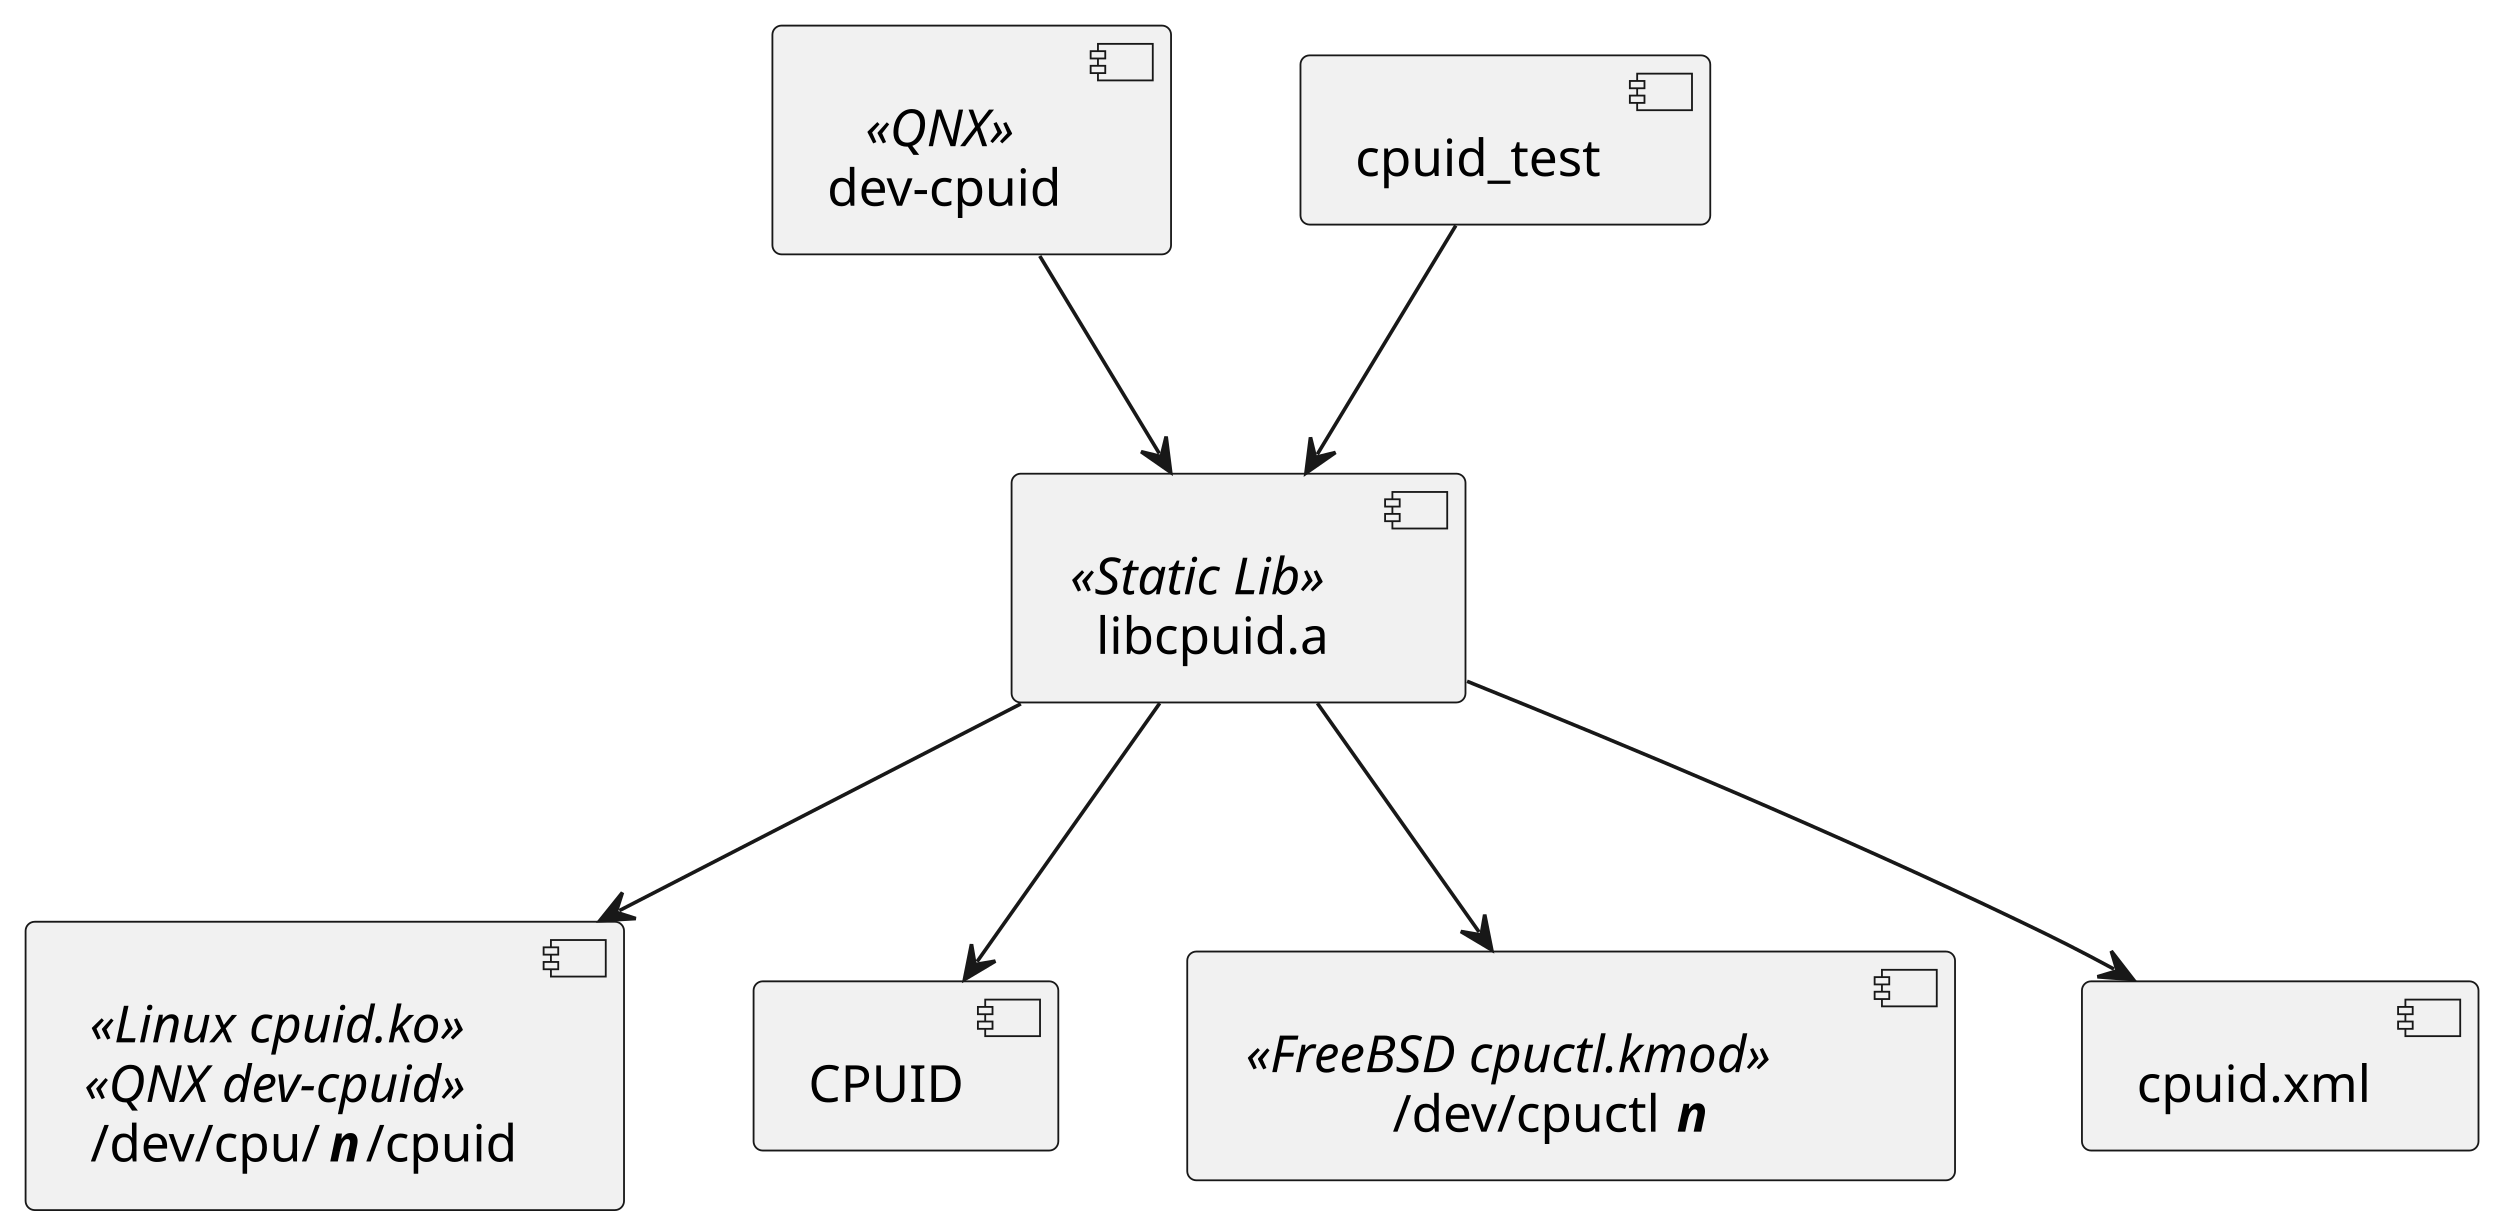
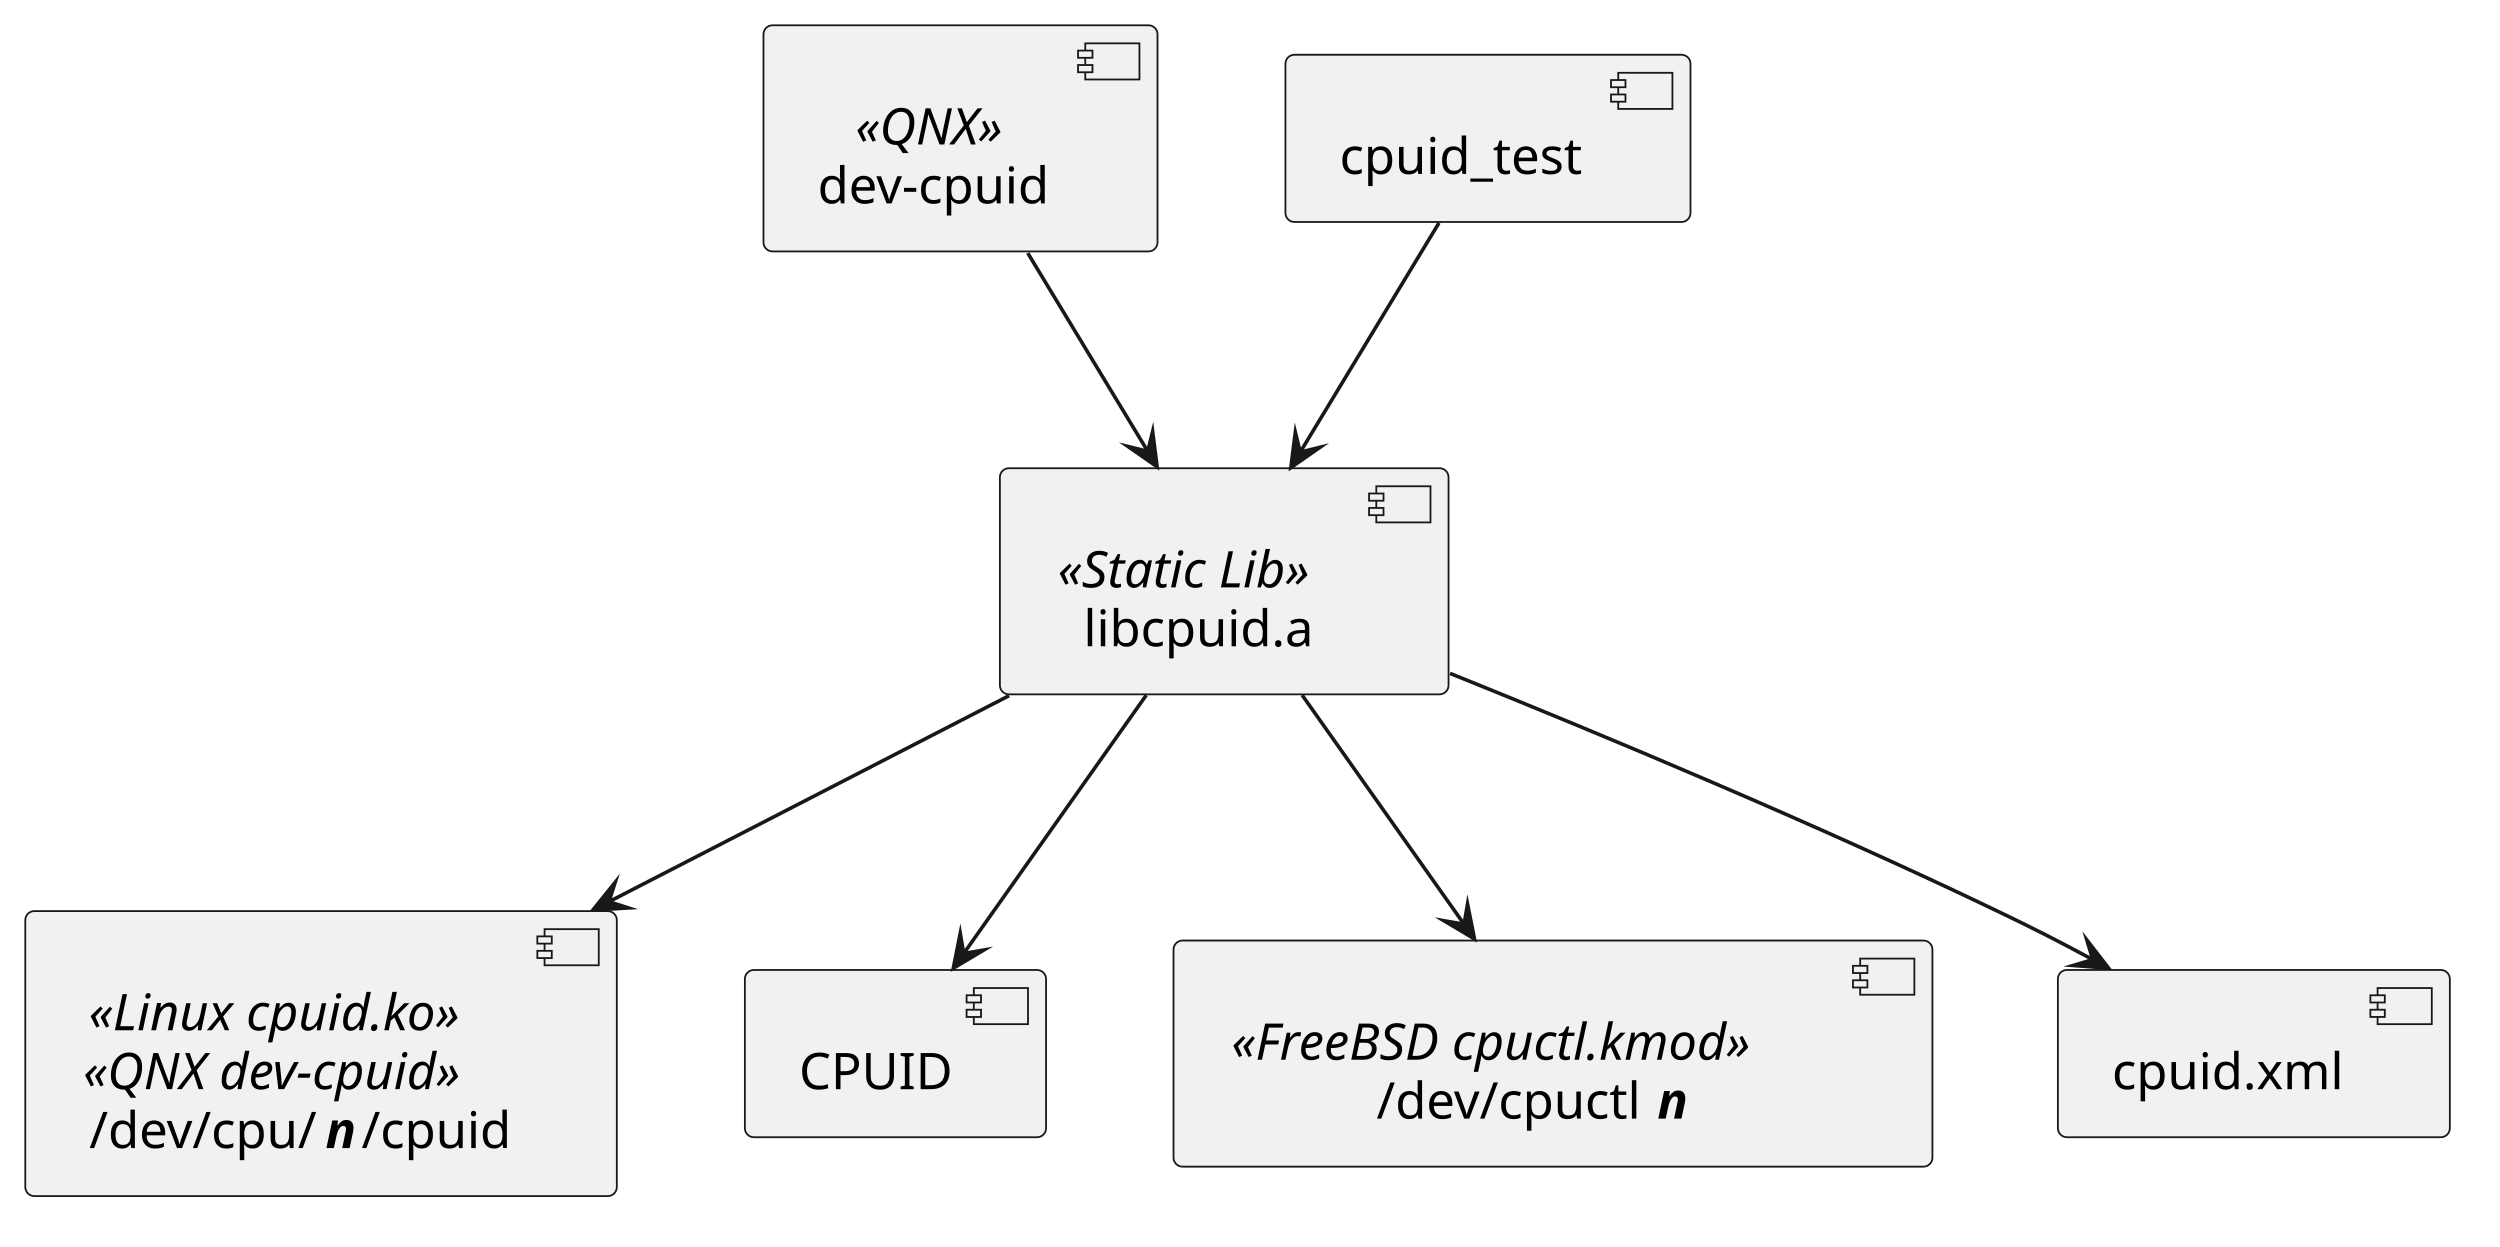
- <svg xmlns="http://www.w3.org/2000/svg" contentStyleType="text/css" data-diagram-type="DESCRIPTION" height="337px" preserveAspectRatio="none" style="width:684px;height:337px;background:#FFFFFF;" version="1.1" viewBox="0 0 684 337" width="684px" zoomAndPan="magnify">
+ <svg xmlns="http://www.w3.org/2000/svg" version="1.1" data-diagram-type="DESCRIPTION" style="width:692px;height:345px;background:#FFFFFF;" width="692px" height="345px" viewBox="0 0 692 345" zoomAndPan="magnify" preserveAspectRatio="none" contentStyleType="text/css">
  <defs />
-   <g>
-     <g class="entity" data-entity="libcpuid" data-source-line="1" data-uid="ent0002" id="entity_libcpuid">
-       <rect fill="#F1F1F1" height="62.594" rx="2.5" ry="2.5" style="stroke:#181818;stroke-width:0.5;" width="124.189" x="276.77" y="129.6" />
-       <rect fill="#F1F1F1" height="10" style="stroke:#181818;stroke-width:0.5;" width="15" x="380.959" y="134.6" />
-       <rect fill="#F1F1F1" height="2" style="stroke:#181818;stroke-width:0.5;" width="4" x="378.959" y="136.6" />
-       <rect fill="#F1F1F1" height="2" style="stroke:#181818;stroke-width:0.5;" width="4" x="378.959" y="140.6" />
-       <text fill="#000000" font-family="sans-serif" font-size="14" font-style="italic" lengthAdjust="spacing" textLength="82.189" x="292.77" y="162.595">«Static Lib»</text>
-       <text fill="#000000" font-family="sans-serif" font-size="14" lengthAdjust="spacing" textLength="67.929" x="299.9" y="178.892">libcpuid.a</text>
+   <g font-family="sans-serif" lengthAdjust="spacing">
+     <g class="entity" data-qualified-name="libcpuid" id="ent0001" data-source-line="2">
+       <rect x="276.77" y="129.6" width="124.188" height="62.594" fill="#F1F1F1" style="stroke:#181818;stroke-width:0.5;" rx="2.5" ry="2.5" />
+       <rect x="380.958" y="134.6" width="15" height="10" fill="#F1F1F1" style="stroke:#181818;stroke-width:0.5;" />
+       <rect x="378.958" y="136.6" width="4" height="2" fill="#F1F1F1" style="stroke:#181818;stroke-width:0.5;" />
+       <rect x="378.958" y="140.6" width="4" height="2" fill="#F1F1F1" style="stroke:#181818;stroke-width:0.5;" />
+       <text x="292.77" y="162.595" fill="#000" font-size="14" textLength="82.188" font-style="italic">«Static Lib»</text>
+       <text x="299.9" y="178.892" fill="#000" font-size="14" textLength="67.929">libcpuid.a</text>
    </g>
-     <g class="entity" data-entity="linux" data-source-line="2" data-uid="ent0003" id="entity_linux">
-       <rect fill="#F1F1F1" height="78.891" rx="2.5" ry="2.5" style="stroke:#181818;stroke-width:0.5;" width="163.734" x="7" y="252.19" />
-       <rect fill="#F1F1F1" height="10" style="stroke:#181818;stroke-width:0.5;" width="15" x="150.734" y="257.19" />
-       <rect fill="#F1F1F1" height="2" style="stroke:#181818;stroke-width:0.5;" width="4" x="148.734" y="259.19" />
-       <rect fill="#F1F1F1" height="2" style="stroke:#181818;stroke-width:0.5;" width="4" x="148.734" y="263.19" />
-       <text fill="#000000" font-family="sans-serif" font-size="14" font-style="italic" lengthAdjust="spacing" textLength="118.658" x="24.538" y="285.185">«Linux cpuid.ko»</text>
-       <text fill="#000000" font-family="sans-serif" font-size="14" font-style="italic" lengthAdjust="spacing" textLength="121.734" x="23" y="301.482">«QNX dev-cpuid»</text>
-       <text fill="#000000" font-family="sans-serif" font-size="14" lengthAdjust="spacing" textLength="65.393" x="24.712" y="317.779">/dev/cpu/</text>
-       <text fill="#000000" font-family="sans-serif" font-size="14" font-style="italic" font-weight="bold" lengthAdjust="spacing" textLength="9.967" x="90.105" y="317.779">n</text>
-       <text fill="#000000" font-family="sans-serif" font-size="14" lengthAdjust="spacing" textLength="42.95" x="100.072" y="317.779">/cpuid</text>
+     <g class="entity" data-qualified-name="linux" id="ent0002" data-source-line="3">
+       <rect x="7" y="252.19" width="163.734" height="78.891" fill="#F1F1F1" style="stroke:#181818;stroke-width:0.5;" rx="2.5" ry="2.5" />
+       <rect x="150.734" y="257.19" width="15" height="10" fill="#F1F1F1" style="stroke:#181818;stroke-width:0.5;" />
+       <rect x="148.734" y="259.19" width="4" height="2" fill="#F1F1F1" style="stroke:#181818;stroke-width:0.5;" />
+       <rect x="148.734" y="263.19" width="4" height="2" fill="#F1F1F1" style="stroke:#181818;stroke-width:0.5;" />
+       <text x="24.538" y="285.185" fill="#000" font-size="14" textLength="118.658" font-style="italic">«Linux cpuid.ko»</text>
+       <text x="23" y="301.482" fill="#000" font-size="14" textLength="121.734" font-style="italic">«QNX dev-cpuid»</text>
+       <text x="24.712" y="317.779" fill="#000" font-size="14" textLength="65.393">/dev/cpu/</text>
+       <text x="90.105" y="317.779" fill="#000" font-size="14" font-weight="700" font-style="italic">n</text>
+       <text x="100.072" y="317.779" fill="#000" font-size="14" textLength="42.95">/cpuid</text>
    </g>
-     <g class="entity" data-entity="cpuid" data-source-line="3" data-uid="ent0004" id="entity_cpuid">
-       <rect fill="#F1F1F1" height="46.297" rx="2.5" ry="2.5" style="stroke:#181818;stroke-width:0.5;" width="83.374" x="206.18" y="268.49" />
-       <rect fill="#F1F1F1" height="10" style="stroke:#181818;stroke-width:0.5;" width="15" x="269.554" y="273.49" />
-       <rect fill="#F1F1F1" height="2" style="stroke:#181818;stroke-width:0.5;" width="4" x="267.554" y="275.49" />
-       <rect fill="#F1F1F1" height="2" style="stroke:#181818;stroke-width:0.5;" width="4" x="267.554" y="279.49" />
-       <text fill="#000000" font-family="sans-serif" font-size="14" lengthAdjust="spacing" textLength="43.374" x="221.18" y="301.485">CPUID</text>
+     <g class="entity" data-qualified-name="cpuid" id="ent0003" data-source-line="4">
+       <rect x="206.18" y="268.49" width="83.374" height="46.297" fill="#F1F1F1" style="stroke:#181818;stroke-width:0.5;" rx="2.5" ry="2.5" />
+       <rect x="269.554" y="273.49" width="15" height="10" fill="#F1F1F1" style="stroke:#181818;stroke-width:0.5;" />
+       <rect x="267.554" y="275.49" width="4" height="2" fill="#F1F1F1" style="stroke:#181818;stroke-width:0.5;" />
+       <rect x="267.554" y="279.49" width="4" height="2" fill="#F1F1F1" style="stroke:#181818;stroke-width:0.5;" />
+       <text x="221.18" y="301.485" fill="#000" font-size="14" textLength="43.374">CPUID</text>
    </g>
-     <g class="entity" data-entity="freebsd" data-source-line="4" data-uid="ent0005" id="entity_freebsd">
-       <rect fill="#F1F1F1" height="62.594" rx="2.5" ry="2.5" style="stroke:#181818;stroke-width:0.5;" width="210.068" x="324.83" y="260.34" />
-       <rect fill="#F1F1F1" height="10" style="stroke:#181818;stroke-width:0.5;" width="15" x="514.898" y="265.34" />
-       <rect fill="#F1F1F1" height="2" style="stroke:#181818;stroke-width:0.5;" width="4" x="512.898" y="267.34" />
-       <rect fill="#F1F1F1" height="2" style="stroke:#181818;stroke-width:0.5;" width="4" x="512.898" y="271.34" />
-       <text fill="#000000" font-family="sans-serif" font-size="14" font-style="italic" lengthAdjust="spacing" textLength="168.068" x="340.83" y="293.335">«FreeBSD cpuctl.kmod»</text>
-       <text fill="#000000" font-family="sans-serif" font-size="14" lengthAdjust="spacing" textLength="77.752" x="381.005" y="309.632">/dev/cpuctl</text>
-       <text fill="#000000" font-family="sans-serif" font-size="14" font-style="italic" font-weight="bold" lengthAdjust="spacing" textLength="9.967" x="458.757" y="309.632">n</text>
+     <g class="entity" data-qualified-name="freebsd" id="ent0004" data-source-line="5">
+       <rect x="324.83" y="260.34" width="210.068" height="62.594" fill="#F1F1F1" style="stroke:#181818;stroke-width:0.5;" rx="2.5" ry="2.5" />
+       <rect x="514.898" y="265.34" width="15" height="10" fill="#F1F1F1" style="stroke:#181818;stroke-width:0.5;" />
+       <rect x="512.898" y="267.34" width="4" height="2" fill="#F1F1F1" style="stroke:#181818;stroke-width:0.5;" />
+       <rect x="512.898" y="271.34" width="4" height="2" fill="#F1F1F1" style="stroke:#181818;stroke-width:0.5;" />
+       <text x="340.83" y="293.335" fill="#000" font-size="14" textLength="168.068" font-style="italic">«FreeBSD cpuctl.kmod»</text>
+       <text x="381.005" y="309.632" fill="#000" font-size="14" textLength="77.752">/dev/cpuctl</text>
+       <text x="458.757" y="309.632" fill="#000" font-size="14" font-weight="700" font-style="italic">n</text>
    </g>
-     <g class="entity" data-entity="XML" data-source-line="5" data-uid="ent0006" id="entity_XML">
-       <rect fill="#F1F1F1" height="46.297" rx="2.5" ry="2.5" style="stroke:#181818;stroke-width:0.5;" width="108.496" x="569.62" y="268.49" />
-       <rect fill="#F1F1F1" height="10" style="stroke:#181818;stroke-width:0.5;" width="15" x="658.116" y="273.49" />
-       <rect fill="#F1F1F1" height="2" style="stroke:#181818;stroke-width:0.5;" width="4" x="656.116" y="275.49" />
-       <rect fill="#F1F1F1" height="2" style="stroke:#181818;stroke-width:0.5;" width="4" x="656.116" y="279.49" />
-       <text fill="#000000" font-family="sans-serif" font-size="14" lengthAdjust="spacing" textLength="68.496" x="584.62" y="301.485">cpuid.xml</text>
+     <g class="entity" data-qualified-name="XML" id="ent0005" data-source-line="6">
+       <rect x="569.62" y="268.49" width="108.496" height="46.297" fill="#F1F1F1" style="stroke:#181818;stroke-width:0.5;" rx="2.5" ry="2.5" />
+       <rect x="658.116" y="273.49" width="15" height="10" fill="#F1F1F1" style="stroke:#181818;stroke-width:0.5;" />
+       <rect x="656.116" y="275.49" width="4" height="2" fill="#F1F1F1" style="stroke:#181818;stroke-width:0.5;" />
+       <rect x="656.116" y="279.49" width="4" height="2" fill="#F1F1F1" style="stroke:#181818;stroke-width:0.5;" />
+       <text x="584.62" y="301.485" fill="#000" font-size="14" textLength="68.496">cpuid.xml</text>
    </g>
-     <g class="entity" data-entity="dev_cpuid" data-source-line="12" data-uid="ent0011" id="entity_dev_cpuid">
-       <rect fill="#F1F1F1" height="62.594" rx="2.5" ry="2.5" style="stroke:#181818;stroke-width:0.5;" width="109.07" x="211.33" y="7" />
-       <rect fill="#F1F1F1" height="10" style="stroke:#181818;stroke-width:0.5;" width="15" x="300.4" y="12" />
-       <rect fill="#F1F1F1" height="2" style="stroke:#181818;stroke-width:0.5;" width="4" x="298.4" y="14" />
-       <rect fill="#F1F1F1" height="2" style="stroke:#181818;stroke-width:0.5;" width="4" x="298.4" y="18" />
-       <text fill="#000000" font-family="sans-serif" font-size="14" font-style="italic" lengthAdjust="spacing" textLength="48.214" x="236.758" y="39.995">«QNX»</text>
-       <text fill="#000000" font-family="sans-serif" font-size="14" lengthAdjust="spacing" textLength="69.07" x="226.33" y="56.292">dev-cpuid</text>
+     <g class="entity" data-qualified-name="dev_cpuid" id="ent0010" data-source-line="13">
+       <rect x="211.33" y="7" width="109.07" height="62.594" fill="#F1F1F1" style="stroke:#181818;stroke-width:0.5;" rx="2.5" ry="2.5" />
+       <rect x="300.4" y="12" width="15" height="10" fill="#F1F1F1" style="stroke:#181818;stroke-width:0.5;" />
+       <rect x="298.4" y="14" width="4" height="2" fill="#F1F1F1" style="stroke:#181818;stroke-width:0.5;" />
+       <rect x="298.4" y="18" width="4" height="2" fill="#F1F1F1" style="stroke:#181818;stroke-width:0.5;" />
+       <text x="236.758" y="39.995" fill="#000" font-size="14" textLength="48.214" font-style="italic">«QNX»</text>
+       <text x="226.33" y="56.292" fill="#000" font-size="14" textLength="69.07">dev-cpuid</text>
    </g>
-     <g class="entity" data-entity="cpuid_test" data-source-line="13" data-uid="ent0012" id="entity_cpuid_test">
-       <rect fill="#F1F1F1" height="46.297" rx="2.5" ry="2.5" style="stroke:#181818;stroke-width:0.5;" width="112.119" x="355.81" y="15.15" />
-       <rect fill="#F1F1F1" height="10" style="stroke:#181818;stroke-width:0.5;" width="15" x="447.929" y="20.15" />
-       <rect fill="#F1F1F1" height="2" style="stroke:#181818;stroke-width:0.5;" width="4" x="445.929" y="22.15" />
-       <rect fill="#F1F1F1" height="2" style="stroke:#181818;stroke-width:0.5;" width="4" x="445.929" y="26.15" />
-       <text fill="#000000" font-family="sans-serif" font-size="14" lengthAdjust="spacing" textLength="72.119" x="370.81" y="48.145">cpuid_test</text>
+     <g class="entity" data-qualified-name="cpuid_test" id="ent0011" data-source-line="14">
+       <rect x="355.81" y="15.15" width="112.119" height="46.297" fill="#F1F1F1" style="stroke:#181818;stroke-width:0.5;" rx="2.5" ry="2.5" />
+       <rect x="447.929" y="20.15" width="15" height="10" fill="#F1F1F1" style="stroke:#181818;stroke-width:0.5;" />
+       <rect x="445.929" y="22.15" width="4" height="2" fill="#F1F1F1" style="stroke:#181818;stroke-width:0.5;" />
+       <rect x="445.929" y="26.15" width="4" height="2" fill="#F1F1F1" style="stroke:#181818;stroke-width:0.5;" />
+       <text x="370.81" y="48.145" fill="#000" font-size="14" textLength="72.119">cpuid_test</text>
    </g>
-     <g class="link" data-entity-1="libcpuid" data-entity-2="linux" data-source-line="7" data-uid="lnk7" id="link_libcpuid_linux">
-       <path d="M279.3,192.57 C244.79,210.34 206.334,230.143 169.454,249.133" fill="none" id="libcpuid-to-linux" style="stroke:#181818;stroke-width:1;" />
-       <polygon fill="#181818" points="164.12,251.88,173.953,251.316,168.565,249.591,170.29,244.204,164.12,251.88" style="stroke:#181818;stroke-width:1;" />
+     <g class="link" data-entity-1="ent0001" data-entity-2="ent0002" id="lnk6" data-source-line="8" data-link-type="dependency">
+       <path d="M279.3,192.57 C244.79,210.34 205.445,230.601 168.565,249.591" style="stroke:#181818;stroke-width:1;" fill="none" id="libcpuid-to-linux" />
+       <polygon points="164.12,251.88,173.953,251.316,168.565,249.591,170.29,244.204,164.12,251.88" fill="#181818" style="stroke:#181818;stroke-width:1;stroke-linejoin:miter;stroke-miterlimit:10;" />
    </g>
-     <g class="link" data-entity-1="libcpuid" data-entity-2="cpuid" data-source-line="8" data-uid="lnk8" id="link_libcpuid_cpuid">
-       <path d="M317.3,192.4 C300.9,215.6 282.173,242.1 267.333,263.1" fill="none" id="libcpuid-to-cpuid" style="stroke:#181818;stroke-width:1;" />
-       <polygon fill="#181818" points="263.87,268,272.331,262.958,266.756,263.917,265.797,258.342,263.87,268" style="stroke:#181818;stroke-width:1;" />
+     <g class="link" data-entity-1="ent0001" data-entity-2="ent0003" id="lnk7" data-source-line="9" data-link-type="dependency">
+       <path d="M317.3,192.4 C300.9,215.6 281.596,242.917 266.756,263.917" style="stroke:#181818;stroke-width:1;" fill="none" id="libcpuid-to-cpuid" />
+       <polygon points="263.87,268,272.331,262.958,266.756,263.917,265.797,258.342,263.87,268" fill="#181818" style="stroke:#181818;stroke-width:1;stroke-linejoin:miter;stroke-miterlimit:10;" />
    </g>
-     <g class="link" data-entity-1="libcpuid" data-entity-2="freebsd" data-source-line="9" data-uid="lnk9" id="link_libcpuid_freebsd">
-       <path d="M360.43,192.4 C374.83,212.78 390.247,234.58 404.677,255" fill="none" id="libcpuid-to-freebsd" style="stroke:#181818;stroke-width:1;" />
-       <polygon fill="#181818" points="408.14,259.9,406.213,250.242,405.255,255.817,399.679,254.858,408.14,259.9" style="stroke:#181818;stroke-width:1;" />
+     <g class="link" data-entity-1="ent0001" data-entity-2="ent0004" id="lnk8" data-source-line="10" data-link-type="dependency">
+       <path d="M360.43,192.4 C374.83,212.78 390.824,235.397 405.254,255.817" style="stroke:#181818;stroke-width:1;" fill="none" id="libcpuid-to-freebsd" />
+       <polygon points="408.14,259.9,406.213,250.242,405.254,255.817,399.679,254.858,408.14,259.9" fill="#181818" style="stroke:#181818;stroke-width:1;stroke-linejoin:miter;stroke-miterlimit:10;" />
    </g>
-     <g class="link" data-entity-1="libcpuid" data-entity-2="XML" data-source-line="10" data-uid="lnk10" id="link_libcpuid_XML">
-       <path d="M401.38,186.4 C444.44,203.74 502.71,228.1 552.87,252.19 C562.98,257.04 568.418,259.775 578.388,265.145" fill="none" id="libcpuid-to-XML" style="stroke:#181818;stroke-width:1;" />
-       <polygon fill="#181818" points="583.67,267.99,577.643,260.2,579.268,265.619,573.849,267.244,583.67,267.99" style="stroke:#181818;stroke-width:1;" />
+     <g class="link" data-entity-1="ent0001" data-entity-2="ent0005" id="lnk9" data-source-line="11" data-link-type="dependency">
+       <path d="M401.38,186.4 C444.44,203.74 502.71,228.1 552.87,252.19 C562.98,257.04 569.298,260.249 579.268,265.619" style="stroke:#181818;stroke-width:1;" fill="none" id="libcpuid-to-XML" />
+       <polygon points="583.67,267.99,577.643,260.2,579.268,265.619,573.849,267.244,583.67,267.99" fill="#181818" style="stroke:#181818;stroke-width:1;stroke-linejoin:miter;stroke-miterlimit:10;" />
    </g>
-     <g class="link" data-entity-1="cpuid_test" data-entity-2="libcpuid" data-source-line="15" data-uid="lnk13" id="link_cpuid_test_libcpuid">
-       <path d="M398.31,61.7 C386.76,80.77 373.177,103.217 360.417,124.297" fill="none" id="cpuid_test-to-libcpuid" style="stroke:#181818;stroke-width:1;" />
-       <polygon fill="#181818" points="357.31,129.43,365.392,123.802,359.899,125.153,358.549,119.659,357.31,129.43" style="stroke:#181818;stroke-width:1;" />
+     <g class="link" data-entity-1="ent0011" data-entity-2="ent0001" id="lnk12" data-source-line="16" data-link-type="dependency">
+       <path d="M398.31,61.7 C386.76,80.77 372.659,104.073 359.899,125.153" style="stroke:#181818;stroke-width:1;" fill="none" id="cpuid_test-to-libcpuid" />
+       <polygon points="357.31,129.43,365.392,123.802,359.899,125.153,358.549,119.659,357.31,129.43" fill="#181818" style="stroke:#181818;stroke-width:1;stroke-linejoin:miter;stroke-miterlimit:10;" />
    </g>
-     <g class="link" data-entity-1="dev_cpuid" data-entity-2="libcpuid" data-source-line="16" data-uid="lnk14" id="link_dev_cpuid_libcpuid">
-       <path d="M284.48,70.04 C295.46,88.19 306.203,105.937 317.183,124.077" fill="none" id="dev_cpuid-to-libcpuid" style="stroke:#181818;stroke-width:1;" />
-       <polygon fill="#181818" points="320.29,129.21,319.052,119.439,317.701,124.933,312.208,123.582,320.29,129.21" style="stroke:#181818;stroke-width:1;" />
+     <g class="link" data-entity-1="ent0010" data-entity-2="ent0001" id="lnk13" data-source-line="17" data-link-type="dependency">
+       <path d="M284.48,70.04 C295.46,88.19 306.721,106.793 317.701,124.933" style="stroke:#181818;stroke-width:1;" fill="none" id="dev_cpuid-to-libcpuid" />
+       <polygon points="320.29,129.21,319.052,119.439,317.701,124.933,312.208,123.582,320.29,129.21" fill="#181818" style="stroke:#181818;stroke-width:1;stroke-linejoin:miter;stroke-miterlimit:10;" />
    </g>
  </g>
</svg>
